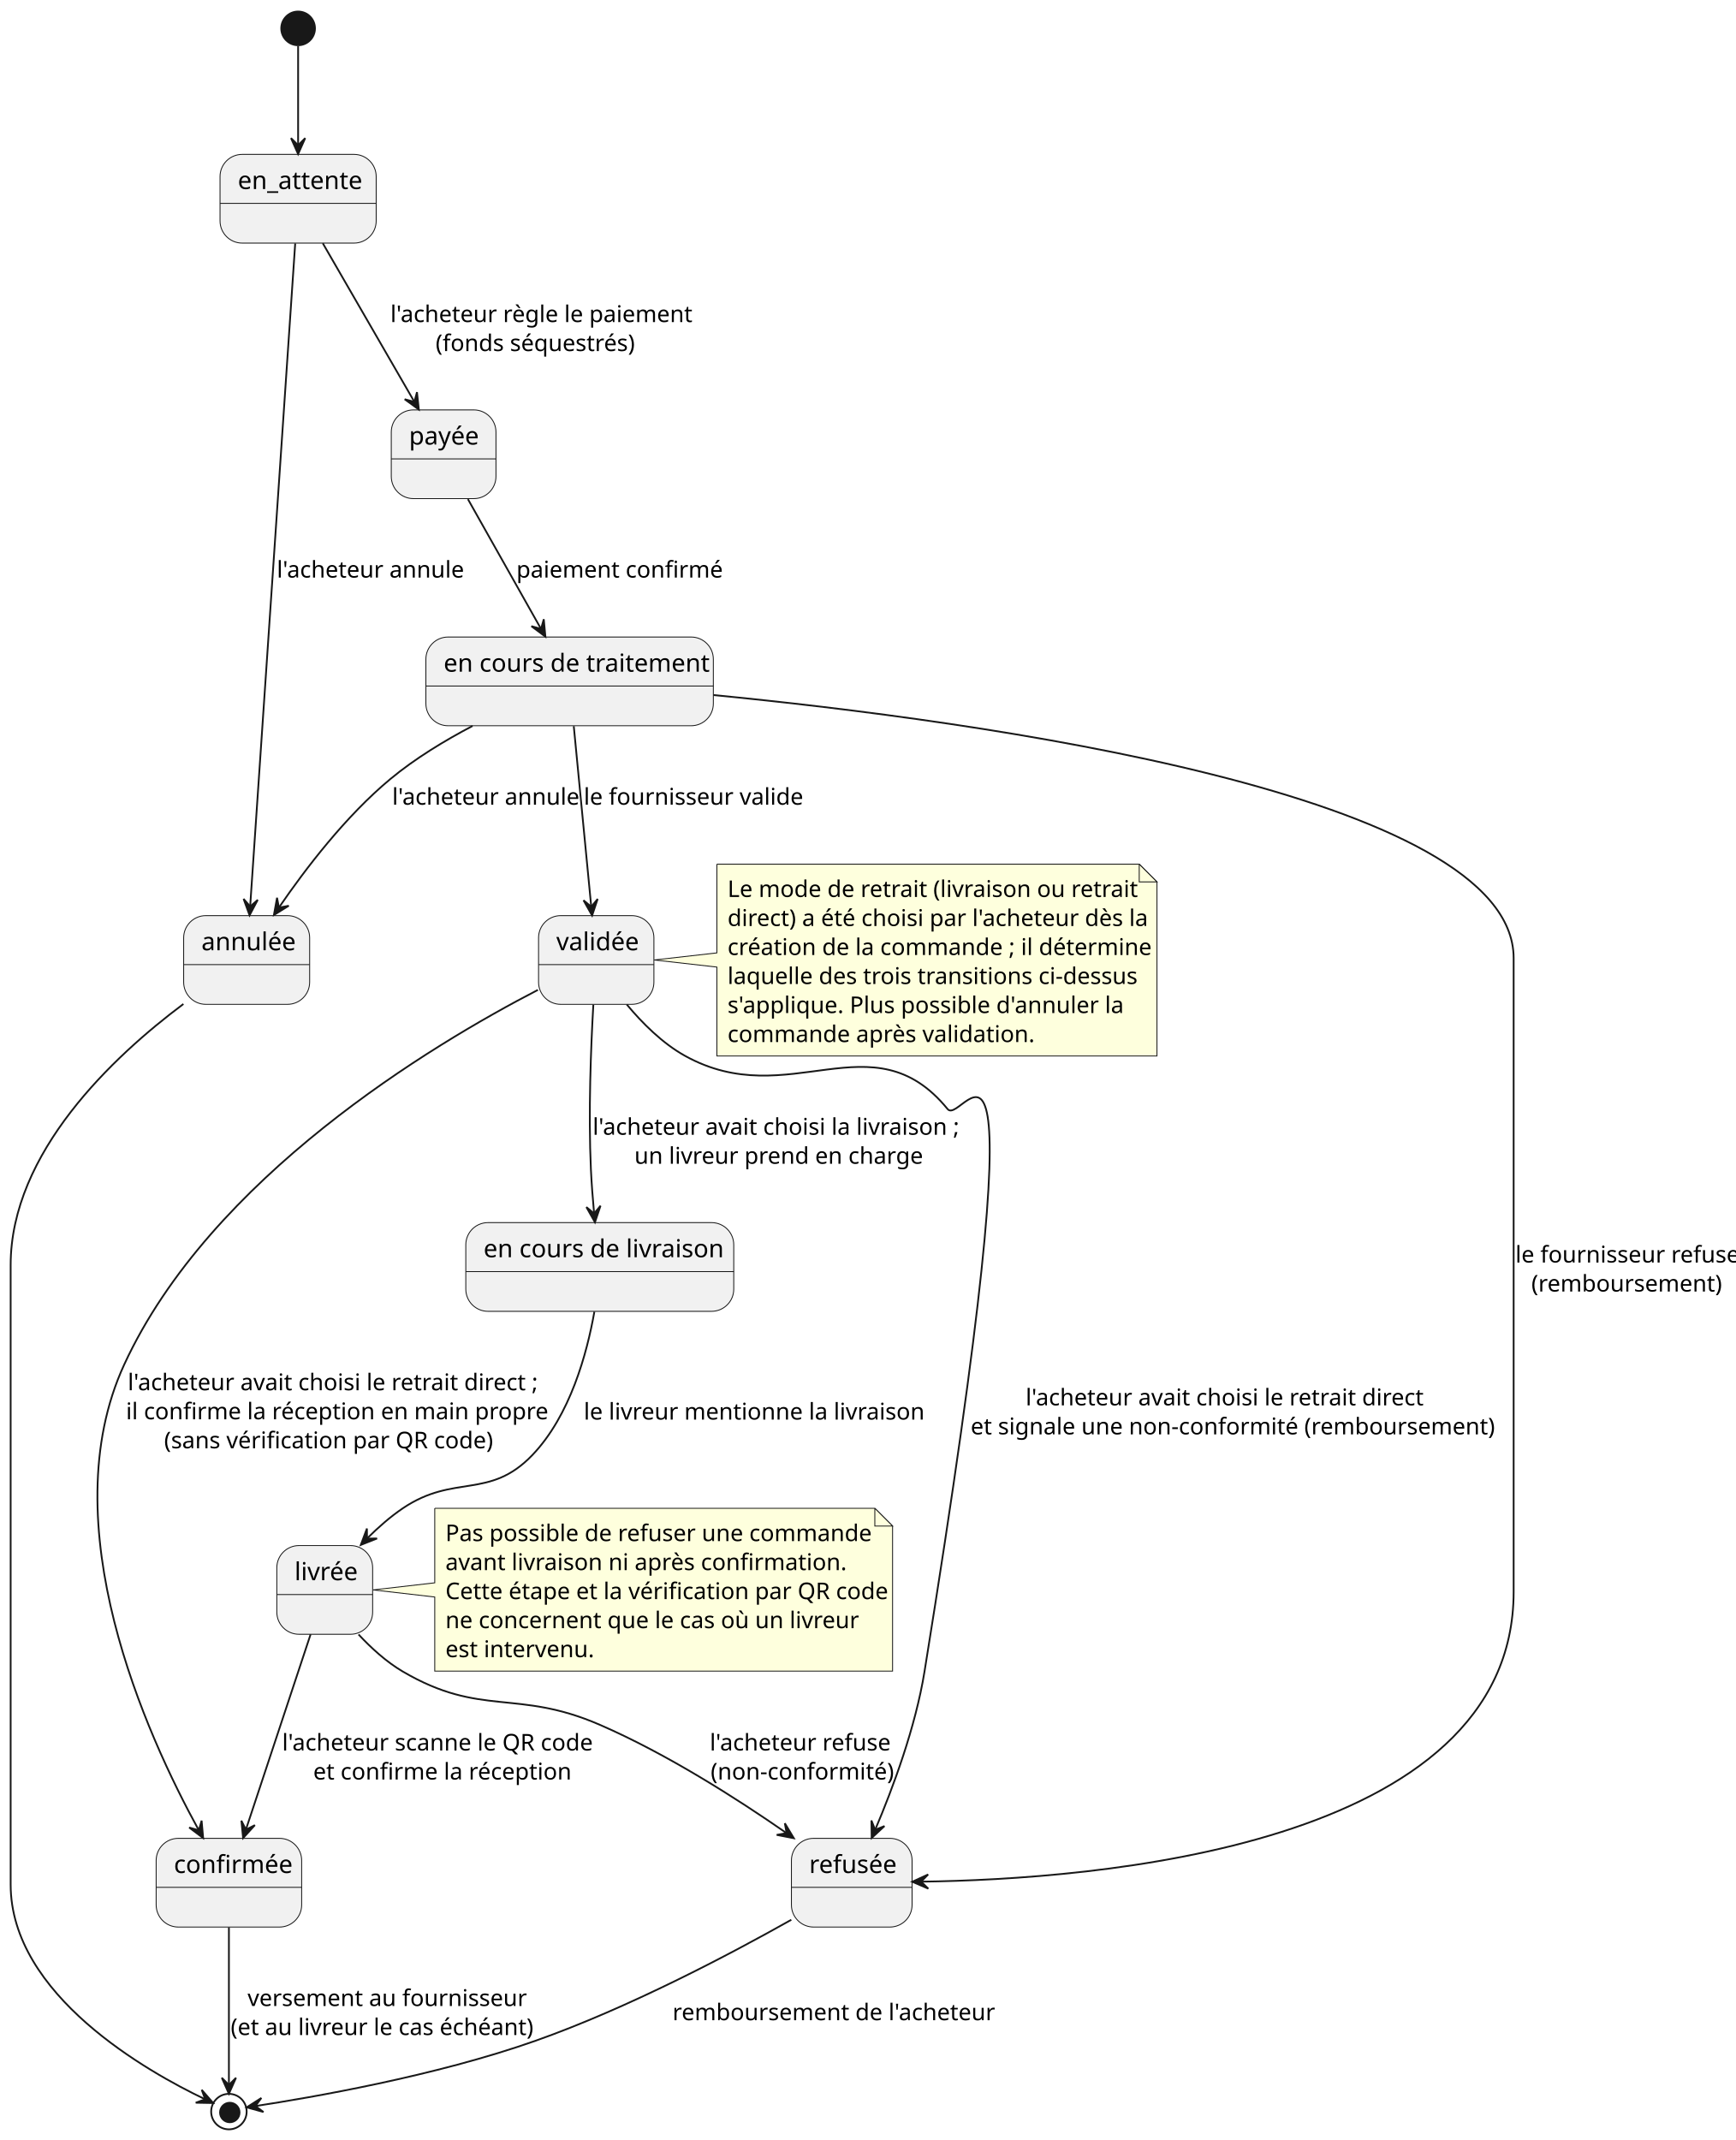
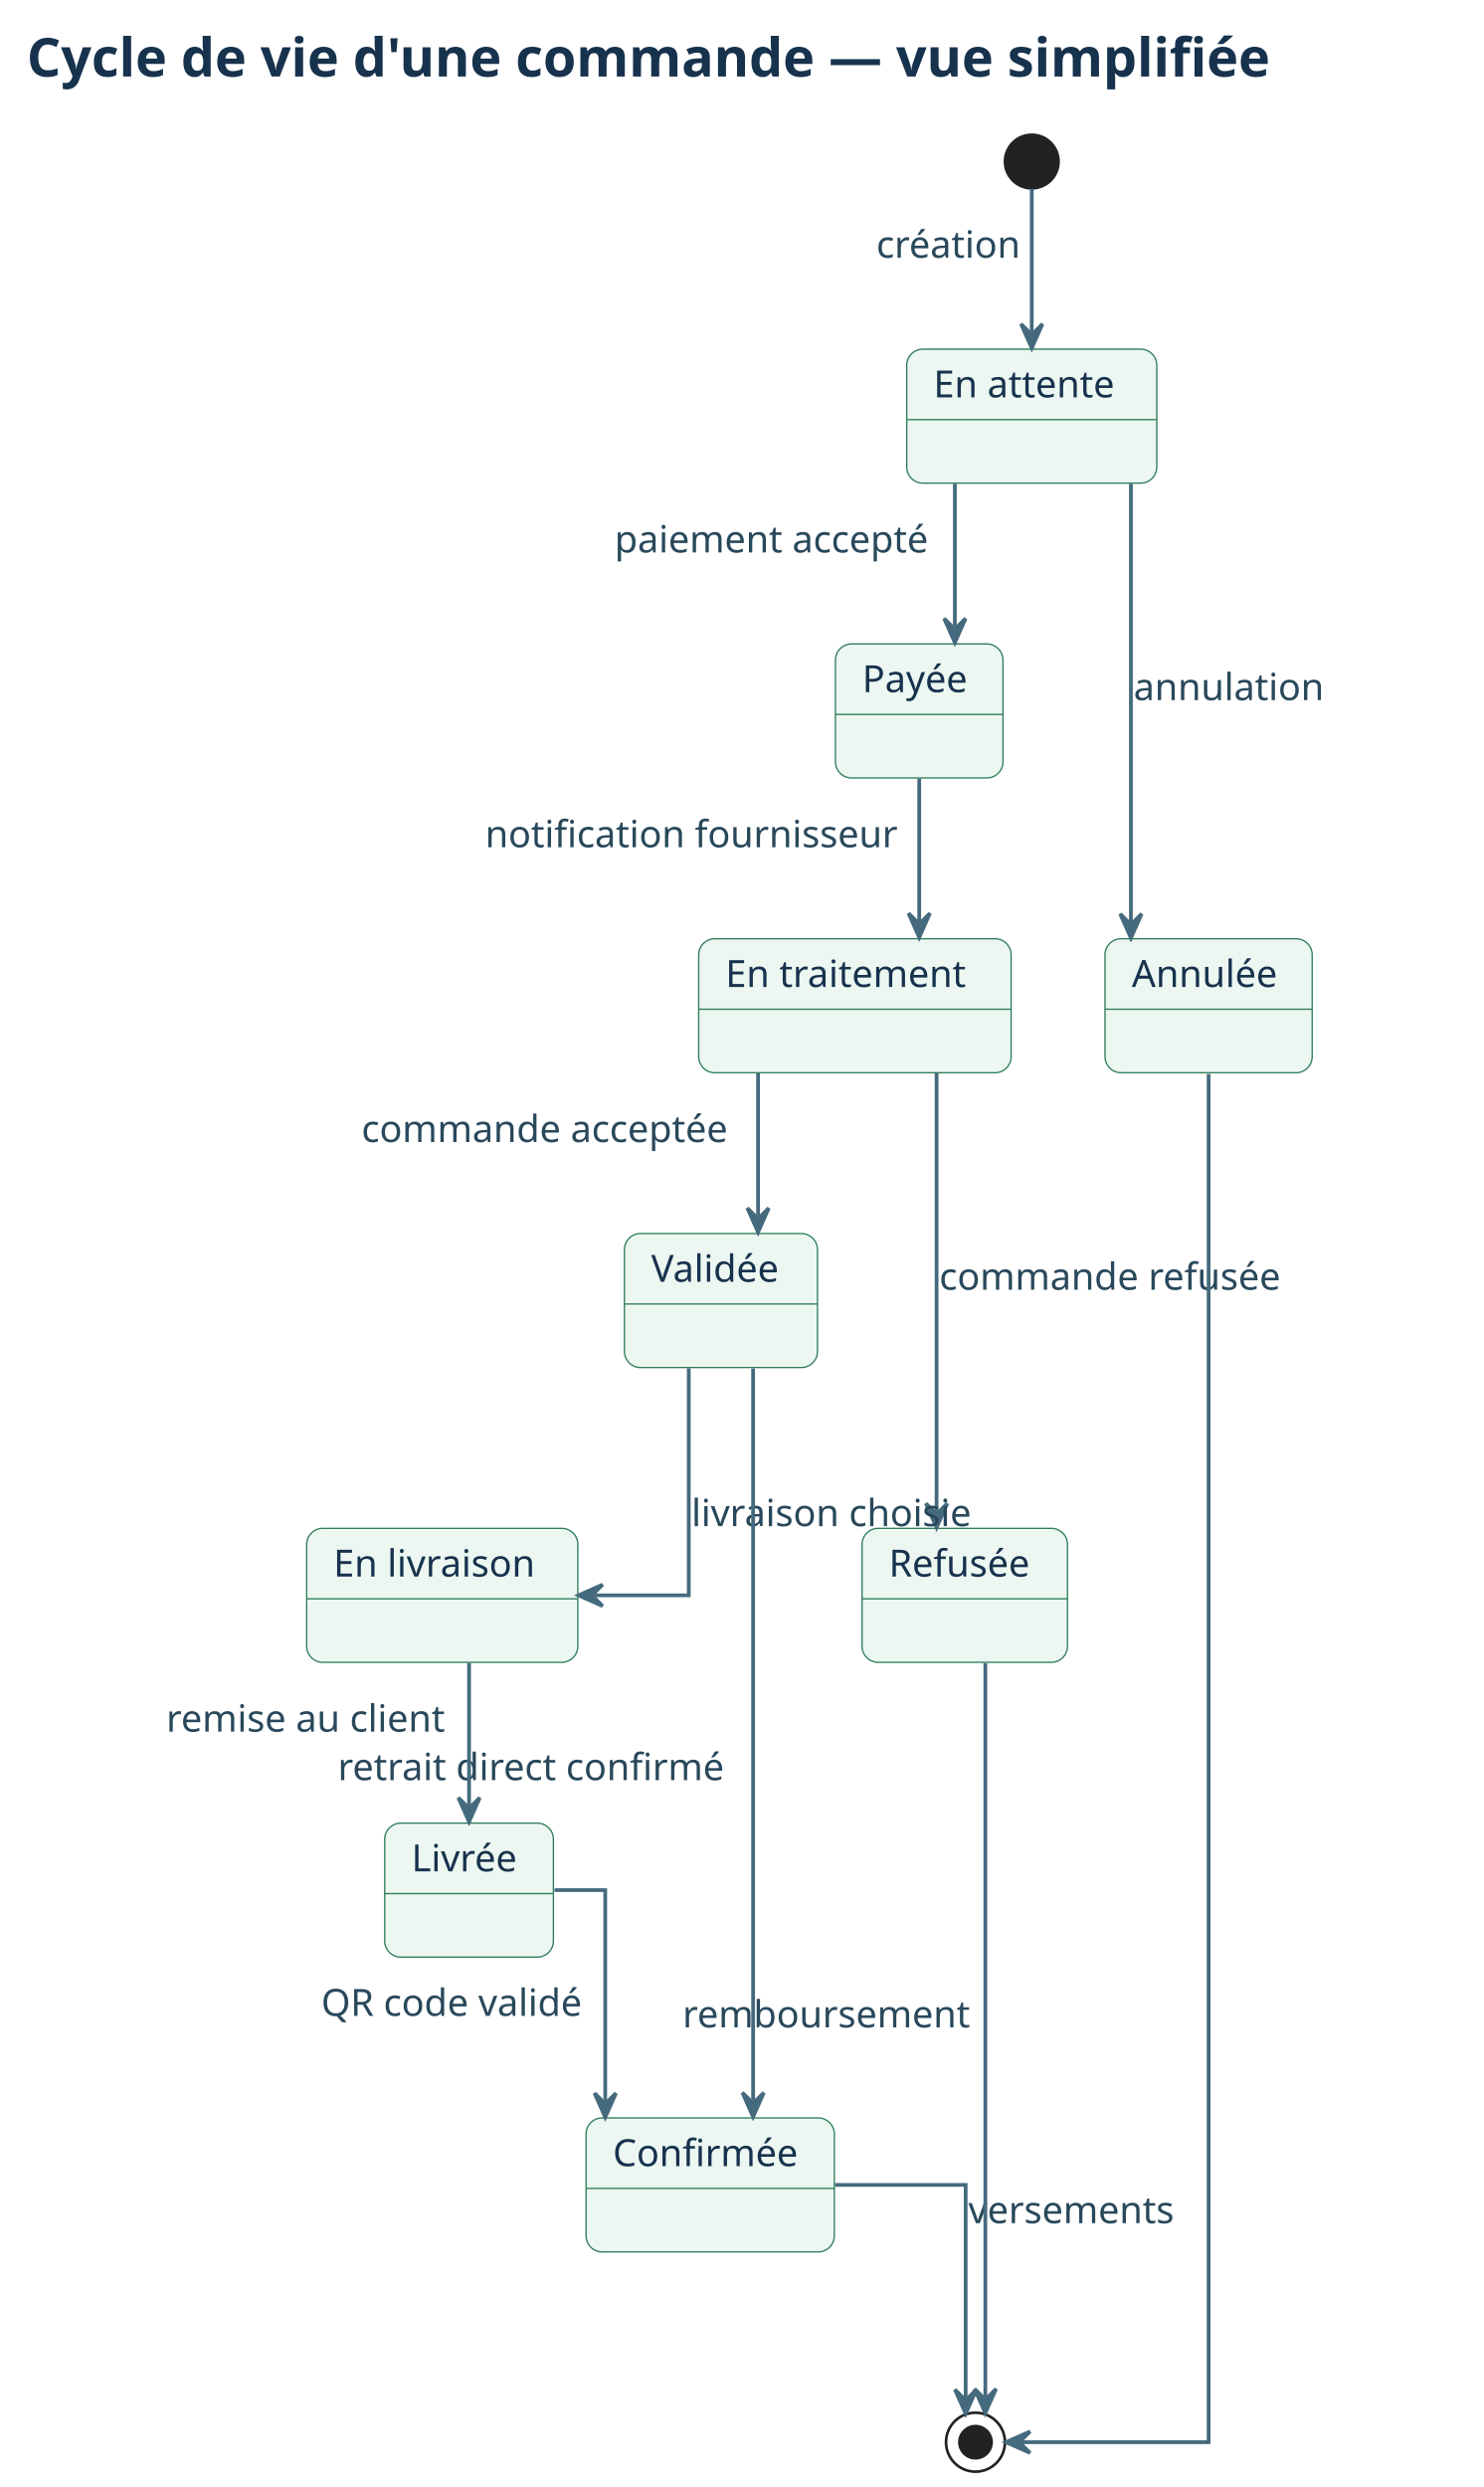
- <svg xmlns="http://www.w3.org/2000/svg" contentStyleType="text/css" height="1206px" preserveAspectRatio="none" style="width:978px;height:1206px;background:#FFFFFF;" version="1.1" viewBox="0 0 978 1206" width="978px" zoomAndPan="magnify">
+ <svg xmlns="http://www.w3.org/2000/svg" contentStyleType="text/css" data-diagram-type="STATE" height="1740px" preserveAspectRatio="none" style="width:1038px;height:1740px;background:#FFFFFF;" version="1.1" viewBox="0 0 1038 1740" width="1038.75px" zoomAndPan="magnify">
  <defs />
  <g>
-     <ellipse cx="168" cy="16" fill="#181818" rx="10" ry="10" style="stroke:none;stroke-width:1.0;" />
-     <g id="en_attente">
-       <rect fill="#F1F1F1" height="50" rx="12.5" ry="12.5" style="stroke:#181818;stroke-width:0.5;" width="88" x="124" y="87" />
-       <line style="stroke:#181818;stroke-width:0.5;" x1="124" x2="212" y1="114.609" y2="114.609" />
-       <text fill="#000000" font-family="sans-serif" font-size="14" lengthAdjust="spacing" textLength="68" x="134" y="106.533">en_attente</text>
+     <g class="title" data-source-line="3">
+       <text fill="#17324D" font-family="sans-serif" font-size="37.5" font-weight="bold" lengthAdjust="spacing" textLength="987.36" x="18.75" y="53.558">Cycle de vie d'une commande — vue simplifiée</text>
    </g>
-     <g id="payee">
-       <rect fill="#F1F1F1" height="50" rx="12.5" ry="12.5" style="stroke:#181818;stroke-width:0.5;" width="59" x="220.5" y="231" />
-       <line style="stroke:#181818;stroke-width:0.5;" x1="220.5" x2="279.5" y1="258.609" y2="258.609" />
-       <text fill="#000000" font-family="sans-serif" font-size="14" lengthAdjust="spacing" textLength="39" x="230.5" y="250.533">payée</text>
+     <g>
+       <rect fill="#EDF7F1" height="93.75" rx="11.25" ry="11.25" style="stroke:#2F7D5B;stroke-width:0.938;" width="174.966" x="634.488" y="244.277" />
+       <line style="stroke:#2F7D5B;stroke-width:0.938;" x1="634.488" x2="809.455" y1="293.584" y2="293.584" />
+       <text fill="#17324D" font-family="sans-serif" font-size="26.25" lengthAdjust="spacing" textLength="137.466" x="653.238" y="278.018">En attente</text>
    </g>
-     <g id="annulee">
-       <rect fill="#F1F1F1" height="50" rx="12.5" ry="12.5" style="stroke:#181818;stroke-width:0.5;" width="71" x="103.5" y="516" />
-       <line style="stroke:#181818;stroke-width:0.5;" x1="103.5" x2="174.5" y1="543.609" y2="543.609" />
-       <text fill="#000000" font-family="sans-serif" font-size="14" lengthAdjust="spacing" textLength="51" x="113.5" y="535.533">annulée</text>
+     <g>
+       <rect fill="#EDF7F1" height="93.75" rx="11.25" ry="11.25" style="stroke:#2F7D5B;stroke-width:0.938;" width="117.25" x="584.595" y="450.527" />
+       <line style="stroke:#2F7D5B;stroke-width:0.938;" x1="584.595" x2="701.844" y1="499.834" y2="499.834" />
+       <text fill="#17324D" font-family="sans-serif" font-size="26.25" lengthAdjust="spacing" textLength="79.75" x="603.345" y="484.268">Payée</text>
    </g>
-     <g id="en_cours_de_traitement">
-       <rect fill="#F1F1F1" height="50" rx="12.5" ry="12.5" style="stroke:#181818;stroke-width:0.5;" width="162" x="240" y="359" />
-       <line style="stroke:#181818;stroke-width:0.5;" x1="240" x2="402" y1="386.609" y2="386.609" />
-       <text fill="#000000" font-family="sans-serif" font-size="14" lengthAdjust="spacing" textLength="142" x="250" y="378.533">en cours de traitement</text>
+     <g>
+       <rect fill="#EDF7F1" height="93.75" rx="11.25" ry="11.25" style="stroke:#2F7D5B;stroke-width:0.938;" width="218.622" x="488.913" y="656.777" />
+       <line style="stroke:#2F7D5B;stroke-width:0.938;" x1="488.913" x2="707.536" y1="706.084" y2="706.084" />
+       <text fill="#17324D" font-family="sans-serif" font-size="26.25" lengthAdjust="spacing" textLength="181.122" x="507.663" y="690.518">En traitement</text>
    </g>
-     <g id="validee">
-       <rect fill="#F1F1F1" height="50" rx="12.5" ry="12.5" style="stroke:#181818;stroke-width:0.5;" width="65" x="303.5" y="516" />
-       <line style="stroke:#181818;stroke-width:0.5;" x1="303.5" x2="368.5" y1="543.609" y2="543.609" />
-       <text fill="#000000" font-family="sans-serif" font-size="14" lengthAdjust="spacing" textLength="45" x="313.5" y="535.533">validée</text>
+     <g>
+       <rect fill="#EDF7F1" height="93.75" rx="11.25" ry="11.25" style="stroke:#2F7D5B;stroke-width:0.938;" width="135.092" x="436.938" y="863.027" />
+       <line style="stroke:#2F7D5B;stroke-width:0.938;" x1="436.938" x2="572.03" y1="912.334" y2="912.334" />
+       <text fill="#17324D" font-family="sans-serif" font-size="26.25" lengthAdjust="spacing" textLength="97.592" x="455.688" y="896.768">Validée</text>
    </g>
-     <g id="refusee">
-       <rect fill="#F1F1F1" height="50" rx="12.5" ry="12.5" style="stroke:#181818;stroke-width:0.5;" width="68" x="446" y="1036" />
-       <line style="stroke:#181818;stroke-width:0.5;" x1="446" x2="514" y1="1063.609" y2="1063.609" />
-       <text fill="#000000" font-family="sans-serif" font-size="14" lengthAdjust="spacing" textLength="48" x="456" y="1055.533">refusée</text>
+     <g>
+       <rect fill="#EDF7F1" height="93.75" rx="11.25" ry="11.25" style="stroke:#2F7D5B;stroke-width:0.938;" width="189.732" x="214.601" y="1069.277" />
+       <line style="stroke:#2F7D5B;stroke-width:0.938;" x1="214.601" x2="404.333" y1="1118.584" y2="1118.584" />
+       <text fill="#17324D" font-family="sans-serif" font-size="26.25" lengthAdjust="spacing" textLength="152.232" x="233.351" y="1103.018">En livraison</text>
    </g>
-     <g id="en_cours_de_livraison">
-       <rect fill="#F1F1F1" height="50" rx="12.5" ry="12.5" style="stroke:#181818;stroke-width:0.5;" width="151" x="262.5" y="689" />
-       <line style="stroke:#181818;stroke-width:0.5;" x1="262.5" x2="413.5" y1="716.609" y2="716.609" />
-       <text fill="#000000" font-family="sans-serif" font-size="14" lengthAdjust="spacing" textLength="131" x="272.5" y="708.533">en cours de livraison</text>
+     <g>
+       <rect fill="#EDF7F1" height="93.75" rx="11.25" ry="11.25" style="stroke:#2F7D5B;stroke-width:0.938;" width="118.044" x="269.201" y="1275.527" />
+       <line style="stroke:#2F7D5B;stroke-width:0.938;" x1="269.201" x2="387.245" y1="1324.834" y2="1324.834" />
+       <text fill="#17324D" font-family="sans-serif" font-size="26.25" lengthAdjust="spacing" textLength="80.544" x="287.951" y="1309.268">Livrée</text>
    </g>
-     <g id="confirmee">
-       <rect fill="#F1F1F1" height="50" rx="12.5" ry="12.5" style="stroke:#181818;stroke-width:0.5;" width="82" x="88" y="1036" />
-       <line style="stroke:#181818;stroke-width:0.5;" x1="88" x2="170" y1="1063.609" y2="1063.609" />
-       <text fill="#000000" font-family="sans-serif" font-size="14" lengthAdjust="spacing" textLength="62" x="98" y="1055.533">confirmée</text>
+     <g>
+       <rect fill="#EDF7F1" height="93.75" rx="11.25" ry="11.25" style="stroke:#2F7D5B;stroke-width:0.938;" width="173.723" x="410.107" y="1481.777" />
+       <line style="stroke:#2F7D5B;stroke-width:0.938;" x1="410.107" x2="583.83" y1="1531.084" y2="1531.084" />
+       <text fill="#17324D" font-family="sans-serif" font-size="26.25" lengthAdjust="spacing" textLength="136.223" x="428.857" y="1515.518">Confirmée</text>
    </g>
-     <g id="livree">
-       <rect fill="#F1F1F1" height="50" rx="12.5" ry="12.5" style="stroke:#181818;stroke-width:0.5;" width="54" x="156" y="871" />
-       <line style="stroke:#181818;stroke-width:0.5;" x1="156" x2="210" y1="898.609" y2="898.609" />
-       <text fill="#000000" font-family="sans-serif" font-size="14" lengthAdjust="spacing" textLength="34" x="166" y="890.533">livrée</text>
+     <g>
+       <rect fill="#EDF7F1" height="93.75" rx="11.25" ry="11.25" style="stroke:#2F7D5B;stroke-width:0.938;" width="144.961" x="773.238" y="656.777" />
+       <line style="stroke:#2F7D5B;stroke-width:0.938;" x1="773.238" x2="918.199" y1="706.084" y2="706.084" />
+       <text fill="#17324D" font-family="sans-serif" font-size="26.25" lengthAdjust="spacing" textLength="107.461" x="791.988" y="690.518">Annulée</text>
    </g>
-     <ellipse cx="129" cy="1190" fill="none" rx="10" ry="10" style="stroke:#181818;stroke-width:1.0;" />
-     <ellipse cx="129.5" cy="1190.5" fill="#181818" rx="6" ry="6" style="stroke:none;stroke-width:1.0;" />
-     <g id="elem_GMN29">
-       <path d="M404,487 L404,537 L368.62,541 L404,545 L404,595.109 A0,0 0 0 0 404,595.109 L652,595.109 A0,0 0 0 0 652,595.109 L652,497 L642,487 L404,487 A0,0 0 0 0 404,487 " fill="#FEFFDD" style="stroke:#181818;stroke-width:0.5;" />
-       <path d="M642,487 L642,497 L652,497 L642,487 " fill="#FEFFDD" style="stroke:#181818;stroke-width:0.5;" />
-       <text fill="#000000" font-family="sans-serif" font-size="13" lengthAdjust="spacing" textLength="214" x="410" y="505.495">Le mode de retrait (livraison ou retrait</text>
-       <text fill="#000000" font-family="sans-serif" font-size="13" lengthAdjust="spacing" textLength="227" x="410" y="521.847">direct) a été choisi par l'acheteur dès la</text>
-       <text fill="#000000" font-family="sans-serif" font-size="13" lengthAdjust="spacing" textLength="225" x="410" y="538.198">création de la commande ; il détermine</text>
-       <text fill="#000000" font-family="sans-serif" font-size="13" lengthAdjust="spacing" textLength="222" x="410" y="554.55">laquelle des trois transitions ci-dessus</text>
-       <text fill="#000000" font-family="sans-serif" font-size="13" lengthAdjust="spacing" textLength="212" x="410" y="570.901">s'applique. Plus possible d'annuler la</text>
-       <text fill="#000000" font-family="sans-serif" font-size="13" lengthAdjust="spacing" textLength="161" x="410" y="587.253">commande après validation.</text>
+     <g>
+       <rect fill="#EDF7F1" height="93.75" rx="11.25" ry="11.25" style="stroke:#2F7D5B;stroke-width:0.938;" width="143.743" x="603.232" y="1069.277" />
+       <line style="stroke:#2F7D5B;stroke-width:0.938;" x1="603.232" x2="746.975" y1="1118.584" y2="1118.584" />
+       <text fill="#17324D" font-family="sans-serif" font-size="26.25" lengthAdjust="spacing" textLength="106.243" x="621.982" y="1103.018">Refusée</text>
    </g>
-     <g id="elem_GMN32">
-       <path d="M245,850 L245,892 L210.23,896 L245,900 L245,941.758 A0,0 0 0 0 245,941.758 L503,941.758 A0,0 0 0 0 503,941.758 L503,860 L493,850 L245,850 A0,0 0 0 0 245,850 " fill="#FEFFDD" style="stroke:#181818;stroke-width:0.5;" />
-       <path d="M493,850 L493,860 L503,860 L493,850 " fill="#FEFFDD" style="stroke:#181818;stroke-width:0.5;" />
-       <text fill="#000000" font-family="sans-serif" font-size="13" lengthAdjust="spacing" textLength="229" x="251" y="868.495">Pas possible de refuser une commande</text>
-       <text fill="#000000" font-family="sans-serif" font-size="13" lengthAdjust="spacing" textLength="208" x="251" y="884.847">avant livraison ni après confirmation.</text>
-       <text fill="#000000" font-family="sans-serif" font-size="13" lengthAdjust="spacing" textLength="237" x="251" y="901.198">Cette étape et la vérification par QR code</text>
-       <text fill="#000000" font-family="sans-serif" font-size="13" lengthAdjust="spacing" textLength="219" x="251" y="917.55">ne concernent que le cas où un livreur</text>
-       <text fill="#000000" font-family="sans-serif" font-size="13" lengthAdjust="spacing" textLength="77" x="251" y="933.901">est intervenu.</text>
+     <ellipse cx="721.976" cy="113.027" fill="#222222" rx="18.75" ry="18.75" style="stroke:#222222;stroke-width:1.875;" />
+     <ellipse cx="682.601" cy="1708.652" fill="none" rx="20.625" ry="20.625" style="stroke:#222222;stroke-width:1.875;" />
+     <ellipse cx="682.601" cy="1708.652" fill="#222222" rx="11.25" ry="11.25" style="stroke:#222222;stroke-width:1.875;" />
+     <g class="link" data-entity-1="ent0002" data-entity-2="ent0002" data-link-type="dependency" data-source-line="5" id="lnk3">
+       <path d="M721.976,132.096 C721.976,158.477 721.976,195.752 721.976,232.296" fill="none" id="*start*-to-EnAttente" style="stroke:#456A7D;stroke-width:2.625;" />
+       <polygon fill="#456A7D" points="721.976,243.546,729.476,226.671,721.976,234.171,714.476,226.671,721.976,243.546" style="stroke:#456A7D;stroke-width:2.625;" />
+       <text fill="#29485B" font-family="sans-serif" font-size="26.25" lengthAdjust="spacing" textLength="107.743" x="613.226" y="180.312">création</text>
    </g>
-     <g id="link_*start*_en_attente">
-       <path d="M168,26.01 C168,38.7 168,62.41 168,81.57 " fill="none" id="*start*-to-en_attente" style="stroke:#181818;stroke-width:1.0;" />
-       <polygon fill="#181818" points="168,86.84,172,77.84,168,81.84,164,77.84,168,86.84" style="stroke:#181818;stroke-width:1.0;" />
+     <g class="link" data-entity-1="ent0002" data-entity-2="ent0003" data-link-type="dependency" data-source-line="6" id="lnk4">
+       <path d="M668.163,338.477 C668.163,371.777 668.163,404.927 668.163,438.34" fill="none" id="EnAttente-to-Payee" style="stroke:#456A7D;stroke-width:2.625;" />
+       <polygon fill="#456A7D" points="668.163,449.59,675.663,432.715,668.163,440.215,660.663,432.715,668.163,449.59" style="stroke:#456A7D;stroke-width:2.625;" />
+       <text fill="#29485B" font-family="sans-serif" font-size="26.25" lengthAdjust="spacing" textLength="237.391" x="430.038" y="386.524">paiement accepté</text>
    </g>
-     <g id="link_en_attente_payee">
-       <path d="M181.91,137.09 C196.16,161.77 218.33,200.15 233.47,226.37 " fill="none" id="en_attente-to-payee" style="stroke:#181818;stroke-width:1.0;" />
-       <polygon fill="#181818" points="236.02,230.79,234.983,220.996,233.519,226.46,228.055,224.997,236.02,230.79" style="stroke:#181818;stroke-width:1.0;" />
-       <text fill="#000000" font-family="sans-serif" font-size="13" lengthAdjust="spacing" textLength="158" x="220" y="181.495">l'acheteur règle le paiement</text>
-       <text fill="#000000" font-family="sans-serif" font-size="13" lengthAdjust="spacing" textLength="107" x="245.5" y="197.847">(fonds séquestrés)</text>
+     <g class="link" data-entity-1="ent0002" data-entity-2="ent0009" data-link-type="dependency" data-source-line="7" id="lnk5">
+       <path d="M791.351,338.477 C791.351,417.827 791.351,565.596 791.351,645.002" fill="none" id="EnAttente-to-Annulee" style="stroke:#456A7D;stroke-width:2.625;" />
+       <polygon fill="#456A7D" points="791.351,656.252,798.851,639.377,791.351,646.877,783.851,639.377,791.351,656.252" style="stroke:#456A7D;stroke-width:2.625;" />
+       <text fill="#29485B" font-family="sans-serif" font-size="26.25" lengthAdjust="spacing" textLength="139.658" x="793.226" y="489.856">annulation</text>
    </g>
-     <g id="link_en_attente_annulee">
-       <path d="M166.36,137.18 C161.37,210.64 146.4,431.01 140.98,510.77 " fill="none" id="en_attente-to-annulee" style="stroke:#181818;stroke-width:1.0;" />
-       <polygon fill="#181818" points="140.64,515.82,145.248,507.116,140.983,510.832,137.267,506.567,140.64,515.82" style="stroke:#181818;stroke-width:1.0;" />
-       <text fill="#000000" font-family="sans-serif" font-size="13" lengthAdjust="spacing" textLength="97" x="156" y="325.495">l'acheteur annule</text>
+     <g class="link" data-entity-1="ent0003" data-entity-2="ent0004" data-link-type="dependency" data-source-line="8" id="lnk6">
+       <path d="M643.226,544.727 C643.226,578.027 643.226,611.177 643.226,644.59" fill="none" id="Payee-to-Traitement" style="stroke:#456A7D;stroke-width:2.625;" />
+       <polygon fill="#456A7D" points="643.226,655.84,650.726,638.965,643.226,646.465,635.726,638.965,643.226,655.84" style="stroke:#456A7D;stroke-width:2.625;" />
+       <text fill="#29485B" font-family="sans-serif" font-size="26.25" lengthAdjust="spacing" textLength="303.554" x="339.476" y="592.774">notification fournisseur</text>
    </g>
-     <g id="link_payee_en_cours_de_traitement">
-       <path d="M263.69,281.29 C275.43,302.12 292.36,332.17 304.77,354.21 " fill="none" id="payee-to-en_cours_de_traitement" style="stroke:#181818;stroke-width:1.0;" />
-       <polygon fill="#181818" points="307.35,358.78,306.438,348.974,304.905,354.419,299.46,352.886,307.35,358.78" style="stroke:#181818;stroke-width:1.0;" />
-       <text fill="#000000" font-family="sans-serif" font-size="13" lengthAdjust="spacing" textLength="106" x="291" y="325.495">paiement confirmé</text>
+     <g class="link" data-entity-1="ent0004" data-entity-2="ent0005" data-link-type="dependency" data-source-line="9" id="lnk7">
+       <path d="M530.463,750.977 C530.463,784.277 530.463,817.427 530.463,850.84" fill="none" id="Traitement-to-Validee" style="stroke:#456A7D;stroke-width:2.625;" />
+       <polygon fill="#456A7D" points="530.463,862.09,537.963,845.215,530.463,852.715,522.963,845.215,530.463,862.09" style="stroke:#456A7D;stroke-width:2.625;" />
+       <text fill="#29485B" font-family="sans-serif" font-size="26.25" lengthAdjust="spacing" textLength="275.868" x="252.963" y="799.024">commande acceptée</text>
    </g>
-     <g id="link_en_cours_de_traitement_validee">
-       <path d="M323.34,409.22 C326,436.63 330.32,481.28 333.16,510.65 " fill="none" id="en_cours_de_traitement-to-validee" style="stroke:#181818;stroke-width:1.0;" />
-       <polygon fill="#181818" points="333.67,515.95,336.803,506.613,333.198,510.972,328.838,507.368,333.67,515.95" style="stroke:#181818;stroke-width:1.0;" />
-       <text fill="#000000" font-family="sans-serif" font-size="13" lengthAdjust="spacing" textLength="113" x="329" y="453.495">le fournisseur valide</text>
+     <g class="link" data-entity-1="ent0004" data-entity-2="ent0010" data-link-type="dependency" data-source-line="10" id="lnk8">
+       <path d="M655.376,750.977 C655.376,830.327 655.376,978.096 655.376,1057.502" fill="none" id="Traitement-to-Refusee" style="stroke:#456A7D;stroke-width:2.625;" />
+       <polygon fill="#456A7D" points="655.376,1068.752,662.876,1051.877,655.376,1059.377,647.876,1051.877,655.376,1068.752" style="stroke:#456A7D;stroke-width:2.625;" />
+       <text fill="#29485B" font-family="sans-serif" font-size="26.25" lengthAdjust="spacing" textLength="254.31" x="657.251" y="902.356">commande refusée</text>
    </g>
-     <g id="link_en_cours_de_traitement_refusee">
-       <path d="M402.09,391.7 C551.02,406.26 853,447.23 853,540 C853,540 853,540 853,897 C853,1041.44 615.24,1059.14 519.37,1060.41 " fill="none" id="en_cours_de_traitement-to-refusee" style="stroke:#181818;stroke-width:1.0;" />
-       <polygon fill="#181818" points="514.09,1060.46,523.135,1064.357,519.09,1060.403,523.044,1056.357,514.09,1060.46" style="stroke:#181818;stroke-width:1.0;" />
-       <text fill="#000000" font-family="sans-serif" font-size="13" lengthAdjust="spacing" textLength="116" x="854" y="711.495">le fournisseur refuse</text>
-       <text fill="#000000" font-family="sans-serif" font-size="13" lengthAdjust="spacing" textLength="98" x="863" y="727.847">(remboursement)</text>
+     <g class="link" data-entity-1="ent0005" data-entity-2="ent0006" data-link-type="dependency" data-source-line="11" id="lnk9">
+       <path d="M481.957,957.227 C481.957,1018.109 481.957,1116.152 481.957,1116.152 C481.957,1116.152 455.932,1116.152 416.051,1116.152" fill="none" id="Validee-to-EnLivraison" style="stroke:#456A7D;stroke-width:2.625;" />
+       <polygon fill="#456A7D" points="404.801,1116.152,421.676,1123.652,414.176,1116.152,421.676,1108.652,404.801,1116.152" style="stroke:#456A7D;stroke-width:2.625;" />
+       <text fill="#29485B" font-family="sans-serif" font-size="26.25" lengthAdjust="spacing" textLength="210.551" x="483.832" y="1067.749">livraison choisie</text>
    </g>
-     <g id="link_en_cours_de_traitement_annulee">
-       <path d="M266.3,409.11 C250.52,417.39 233.84,427.51 220,439 C194.87,459.86 172.17,489.58 157.24,511.38 " fill="none" id="en_cours_de_traitement-to-annulee" style="stroke:#181818;stroke-width:1.0;" />
-       <polygon fill="#181818" points="154.36,515.63,162.734,510.446,157.176,511.499,156.124,505.94,154.36,515.63" style="stroke:#181818;stroke-width:1.0;" />
-       <text fill="#000000" font-family="sans-serif" font-size="13" lengthAdjust="spacing" textLength="97" x="221" y="453.495">l'acheteur annule</text>
+     <g class="link" data-entity-1="ent0005" data-entity-2="ent0008" data-link-type="dependency" data-source-line="12" id="lnk10">
+       <path d="M526.995,957.434 C526.995,1072.596 526.995,1354.371 526.995,1469.721" fill="none" id="Validee-to-Confirmee" style="stroke:#456A7D;stroke-width:2.625;" />
+       <polygon fill="#456A7D" points="526.995,1480.971,534.495,1464.096,526.995,1471.596,519.495,1464.096,526.995,1480.971" style="stroke:#456A7D;stroke-width:2.625;" />
+       <text fill="#29485B" font-family="sans-serif" font-size="26.25" lengthAdjust="spacing" textLength="290.185" x="236.369" y="1245.443">retrait direct confirmé</text>
    </g>
-     <g id="link_validee_en_cours_de_livraison">
-       <path d="M334.37,566.21 C333.01,589.88 331.52,626.93 333,659 C333.37,666.95 334.04,675.53 334.77,683.47 " fill="none" id="validee-to-en_cours_de_livraison" style="stroke:#181818;stroke-width:1.0;" />
-       <polygon fill="#181818" points="335.28,688.84,338.415,679.503,334.809,683.862,330.45,680.256,335.28,688.84" style="stroke:#181818;stroke-width:1.0;" />
-       <text fill="#000000" font-family="sans-serif" font-size="13" lengthAdjust="spacing" textLength="195" x="334" y="639.495">l'acheteur avait choisi la livraison ;</text>
-       <text fill="#000000" font-family="sans-serif" font-size="13" lengthAdjust="spacing" textLength="148" x="357.5" y="655.847">un livreur prend en charge</text>
+     <g class="link" data-entity-1="ent0006" data-entity-2="ent0007" data-link-type="dependency" data-source-line="13" id="lnk11">
+       <path d="M328.226,1163.477 C328.226,1196.777 328.226,1229.927 328.226,1263.34" fill="none" id="EnLivraison-to-Livree" style="stroke:#456A7D;stroke-width:2.625;" />
+       <polygon fill="#456A7D" points="328.226,1274.59,335.726,1257.715,328.226,1265.215,320.726,1257.715,328.226,1274.59" style="stroke:#456A7D;stroke-width:2.625;" />
+       <text fill="#29485B" font-family="sans-serif" font-size="26.25" lengthAdjust="spacing" textLength="211.141" x="116.351" y="1211.524">remise au client</text>
    </g>
-     <g id="link_validee_confirmee">
-       <path d="M303.13,557.86 C243.38,588.78 118.69,663.43 70,769 C28.52,858.92 82.52,977.75 112.05,1031.47 " fill="none" id="validee-to-confirmee" style="stroke:#181818;stroke-width:1.0;" />
-       <polygon fill="#181818" points="114.49,1035.84,113.616,1026.03,112.062,1031.469,106.623,1029.915,114.49,1035.84" style="stroke:#181818;stroke-width:1.0;" />
-       <text fill="#000000" font-family="sans-serif" font-size="13" lengthAdjust="spacing" textLength="218" x="72" y="783.495">l'acheteur avait choisi le retrait direct ;</text>
-       <text fill="#000000" font-family="sans-serif" font-size="13" lengthAdjust="spacing" textLength="220" x="71" y="799.847">il confirme la réception en main propre</text>
-       <text fill="#000000" font-family="sans-serif" font-size="13" lengthAdjust="spacing" textLength="177" x="92.5" y="816.198">(sans vérification par QR code)</text>
+     <g class="link" data-entity-1="ent0007" data-entity-2="ent0008" data-link-type="dependency" data-source-line="14" id="lnk12">
+       <path d="M388.038,1322.402 C407.182,1322.402 423.513,1322.402 423.513,1322.402 C423.513,1322.402 423.513,1409.196 423.513,1470.077" fill="none" id="Livree-to-Confirmee" style="stroke:#456A7D;stroke-width:2.625;" />
+       <polygon fill="#456A7D" points="423.513,1481.327,431.013,1464.452,423.513,1471.952,416.013,1464.452,423.513,1481.327" style="stroke:#456A7D;stroke-width:2.625;" />
+       <text fill="#29485B" font-family="sans-serif" font-size="26.25" lengthAdjust="spacing" textLength="197.913" x="224.763" y="1410.368">QR code validé</text>
    </g>
-     <g id="link_validee_refusee">
-       <path d="M353.22,566.09 C361.9,576.52 373.28,587.93 386,595 C444.66,627.6 491.52,573.04 534,625 C543.27,636.34 589.24,519.27 521,942 C515.93,973.38 503.23,1007.51 493.29,1030.95 " fill="none" id="validee-to-refusee" style="stroke:#181818;stroke-width:1.0;" />
-       <polygon fill="#181818" points="491.22,1035.79,498.442,1029.093,493.19,1031.194,491.089,1025.942,491.22,1035.79" style="stroke:#181818;stroke-width:1.0;" />
-       <text fill="#000000" font-family="sans-serif" font-size="13" lengthAdjust="spacing" textLength="210" x="578" y="791.995">l'acheteur avait choisi le retrait direct</text>
-       <text fill="#000000" font-family="sans-serif" font-size="13" lengthAdjust="spacing" textLength="272" x="547" y="808.347">et signale une non-conformité (remboursement)</text>
+     <g class="link" data-entity-1="ent0008" data-entity-2="ent0013" data-link-type="dependency" data-source-line="15" id="lnk14">
+       <path d="M584.257,1528.652 C629.632,1528.652 675.72,1528.652 675.72,1528.652 C675.72,1528.652 675.72,1630.577 675.72,1677.452" fill="none" id="Confirmee-to-*end*" style="stroke:#456A7D;stroke-width:2.625;" />
+       <polygon fill="#456A7D" points="675.72,1688.702,683.22,1671.827,675.72,1679.327,668.22,1671.827,675.72,1688.702" style="stroke:#456A7D;stroke-width:2.625;" />
+       <text fill="#29485B" font-family="sans-serif" font-size="26.25" lengthAdjust="spacing" textLength="154.629" x="677.595" y="1555.437">versements</text>
    </g>
-     <g id="link_en_cours_de_livraison_livree">
-       <path d="M334.95,739.21 C330.82,762.63 321.33,797.74 300,820 C275.73,845.33 256.08,830.39 227,850 C219.95,854.76 213.12,860.78 207.02,866.86 " fill="none" id="en_cours_de_livraison-to-livree" style="stroke:#181818;stroke-width:1.0;" />
-       <polygon fill="#181818" points="203.33,870.64,212.486,867.012,206.83,867.069,206.773,861.412,203.33,870.64" style="stroke:#181818;stroke-width:1.0;" />
-       <text fill="#000000" font-family="sans-serif" font-size="13" lengthAdjust="spacing" textLength="175" x="329" y="799.995">le livreur mentionne la livraison</text>
+     <g class="link" data-entity-1="ent0009" data-entity-2="ent0013" data-link-type="dependency" data-source-line="16" id="lnk15">
+       <path d="M845.726,751.446 C845.726,951.171 845.726,1708.652 845.726,1708.652 C845.726,1708.652 759.401,1708.652 715.169,1708.652" fill="none" id="Annulee-to-*end*" style="stroke:#456A7D;stroke-width:2.625;" />
+       <polygon fill="#456A7D" points="703.919,1708.652,720.794,1716.152,713.294,1708.652,720.794,1701.152,703.919,1708.652" style="stroke:#456A7D;stroke-width:2.625;" />
    </g>
-     <g id="link_livree_confirmee">
-       <path d="M175.03,921.05 C165.34,950.3 148.99,999.65 138.61,1030.98 " fill="none" id="livree-to-confirmee" style="stroke:#181818;stroke-width:1.0;" />
-       <polygon fill="#181818" points="137,1035.85,143.628,1028.565,138.573,1031.104,136.034,1026.049,137,1035.85" style="stroke:#181818;stroke-width:1.0;" />
-       <text fill="#000000" font-family="sans-serif" font-size="13" lengthAdjust="spacing" textLength="170" x="159" y="986.495">l'acheteur scanne le QR code</text>
-       <text fill="#000000" font-family="sans-serif" font-size="13" lengthAdjust="spacing" textLength="135" x="176.5" y="1002.847">et confirme la réception</text>
-     </g>
-     <g id="link_livree_refusee">
-       <path d="M202.04,921.08 C209.15,928.72 217.76,936.58 227,942 C271.08,967.85 291.12,951.66 338,972 C375.76,988.38 415.29,1013.64 443.02,1032.9 " fill="none" id="livree-to-refusee" style="stroke:#181818;stroke-width:1.0;" />
-       <polygon fill="#181818" points="447.37,1035.94,442.293,1027.501,443.274,1033.072,437.704,1034.053,447.37,1035.94" style="stroke:#181818;stroke-width:1.0;" />
-       <text fill="#000000" font-family="sans-serif" font-size="13" lengthAdjust="spacing" textLength="94" x="400" y="986.495">l'acheteur refuse</text>
-       <text fill="#000000" font-family="sans-serif" font-size="13" lengthAdjust="spacing" textLength="93" x="400.5" y="1002.847">(non-conformité)</text>
-     </g>
-     <g id="link_confirmee_*end*">
-       <path d="M129,1086.19 C129,1112.35 129,1153.19 129,1174.68 " fill="none" id="confirmee-to-*end*" style="stroke:#181818;stroke-width:1.0;" />
-       <polygon fill="#181818" points="129,1179.95,133,1170.95,129,1174.95,125,1170.95,129,1179.95" style="stroke:#181818;stroke-width:1.0;" />
-       <text fill="#000000" font-family="sans-serif" font-size="13" lengthAdjust="spacing" textLength="144" x="139.5" y="1130.495">versement au fournisseur</text>
-       <text fill="#000000" font-family="sans-serif" font-size="13" lengthAdjust="spacing" textLength="163" x="130" y="1146.847">(et au livreur le cas échéant)</text>
-     </g>
-     <g id="link_annulee_*end*">
-       <path d="M103.36,565.8 C63.96,595.28 6,649.44 6,713 C6,713 6,713 6,1062 C6,1124.35 83.44,1167.71 115.43,1182.97 " fill="none" id="annulee-to-*end*" style="stroke:#181818;stroke-width:1.0;" />
-       <polygon fill="#181818" points="120.15,1185.17,113.687,1177.738,115.619,1183.055,110.303,1184.987,120.15,1185.17" style="stroke:#181818;stroke-width:1.0;" />
-     </g>
-     <g id="link_refusee_*end*">
-       <path d="M445.94,1081.89 C410.88,1101.63 354.15,1131.53 302,1150 C245.45,1170.03 174.75,1182.17 144.21,1186.82 " fill="none" id="refusee-to-*end*" style="stroke:#181818;stroke-width:1.0;" />
-       <polygon fill="#181818" points="138.99,1187.6,148.484,1190.218,143.935,1186.857,147.296,1182.307,138.99,1187.6" style="stroke:#181818;stroke-width:1.0;" />
-       <text fill="#000000" font-family="sans-serif" font-size="13" lengthAdjust="spacing" textLength="167" x="379" y="1138.495">remboursement de l'acheteur</text>
+     <g class="link" data-entity-1="ent0010" data-entity-2="ent0013" data-link-type="dependency" data-source-line="17" id="lnk16">
+       <path d="M689.482,1163.646 C689.482,1285.296 689.482,1593.19 689.482,1677.002" fill="none" id="Refusee-to-*end*" style="stroke:#456A7D;stroke-width:2.625;" />
+       <polygon fill="#456A7D" points="689.482,1688.252,696.982,1671.377,689.482,1678.877,681.982,1671.377,689.482,1688.252" style="stroke:#456A7D;stroke-width:2.625;" />
+       <text fill="#29485B" font-family="sans-serif" font-size="26.25" lengthAdjust="spacing" textLength="211.141" x="477.607" y="1418.431">remboursement</text>
    </g>
  </g>
</svg>
